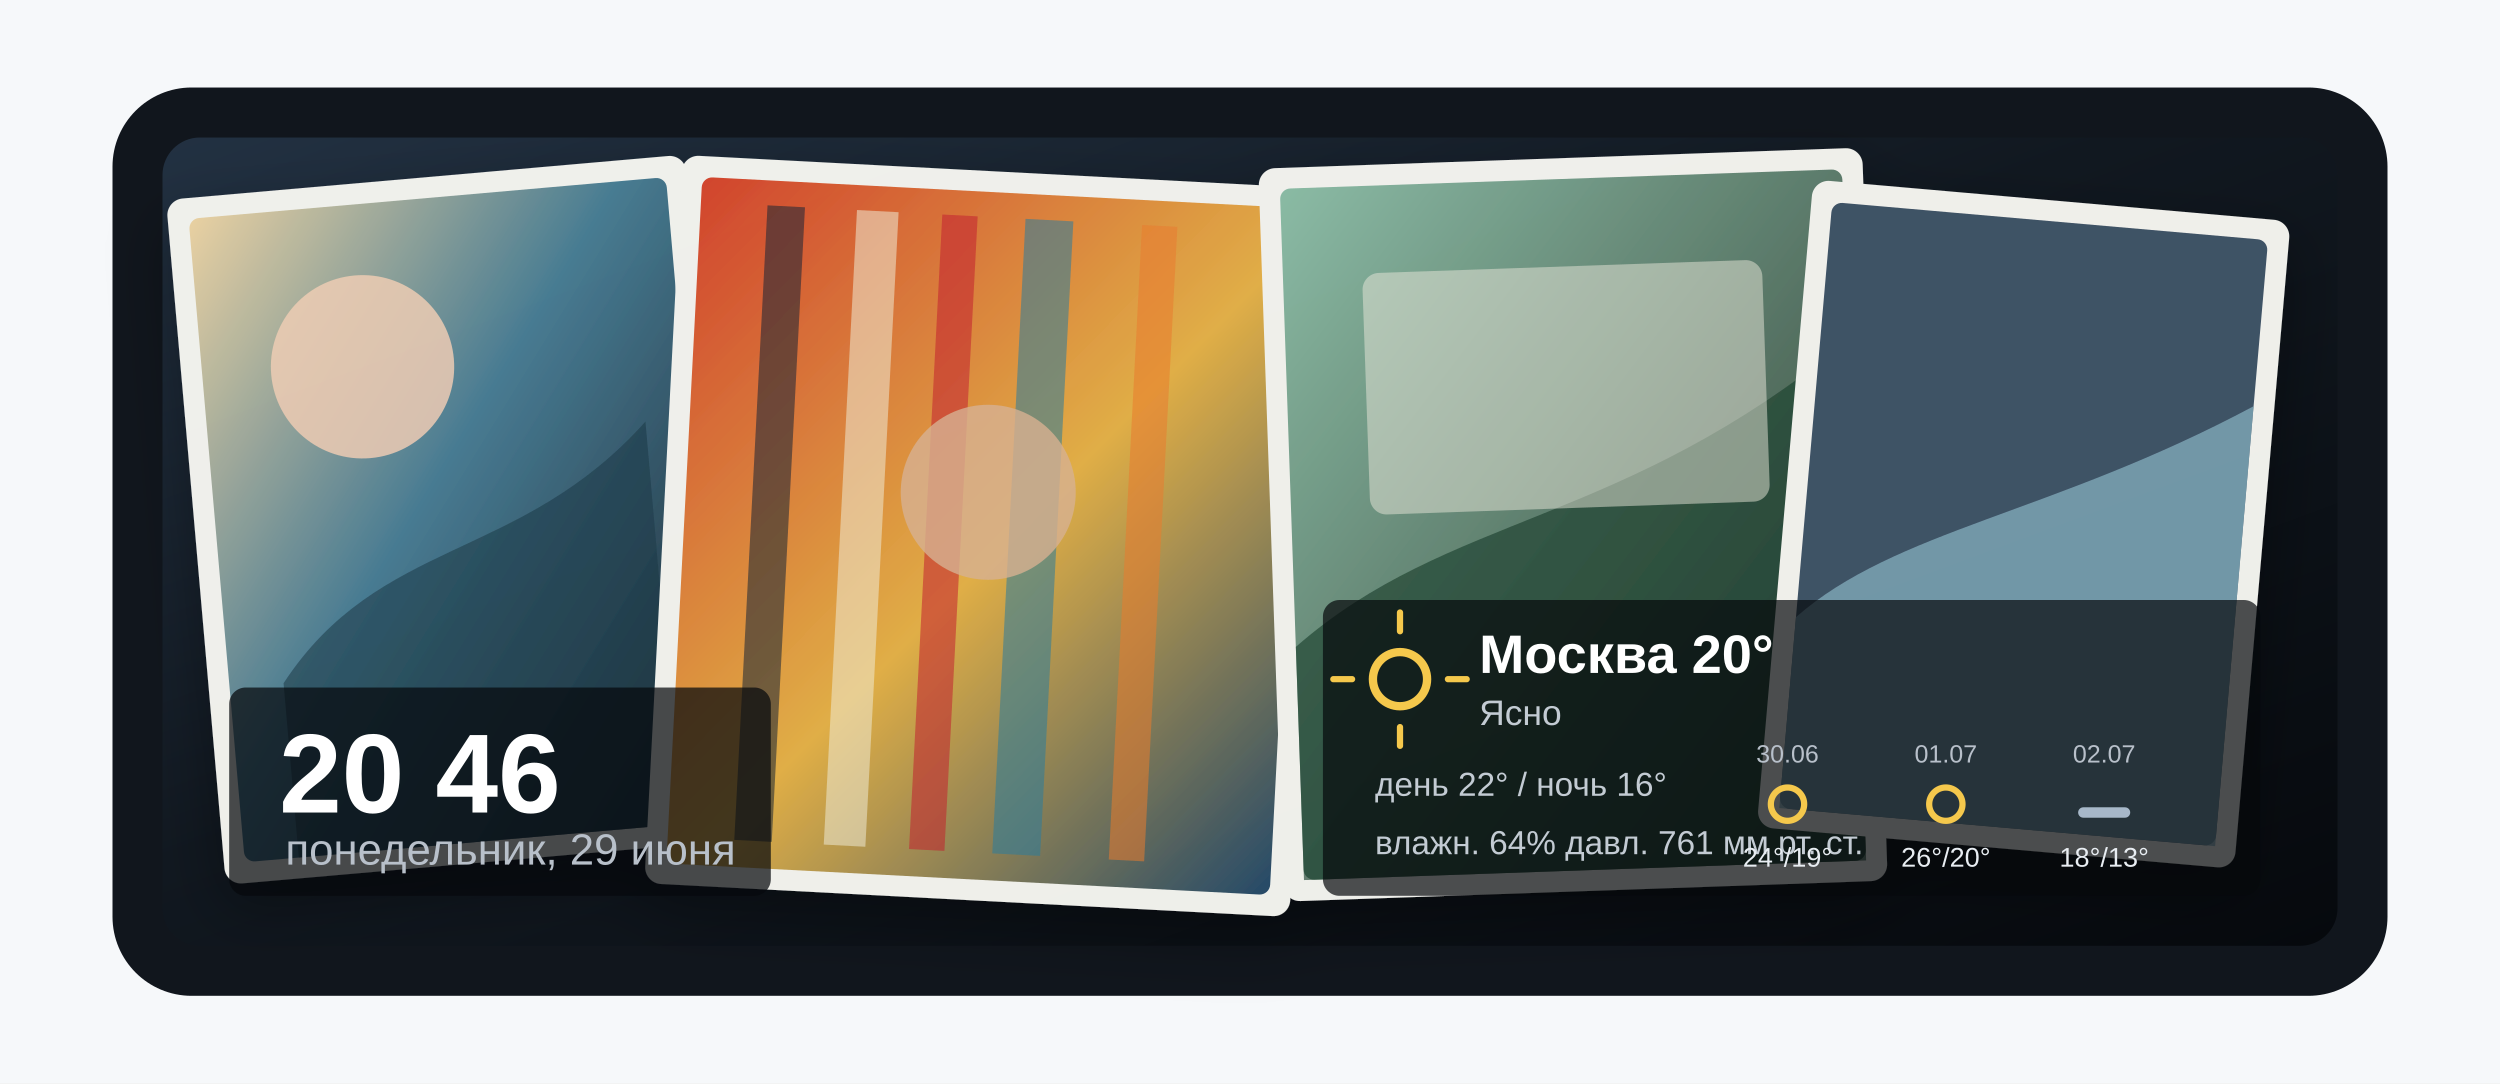
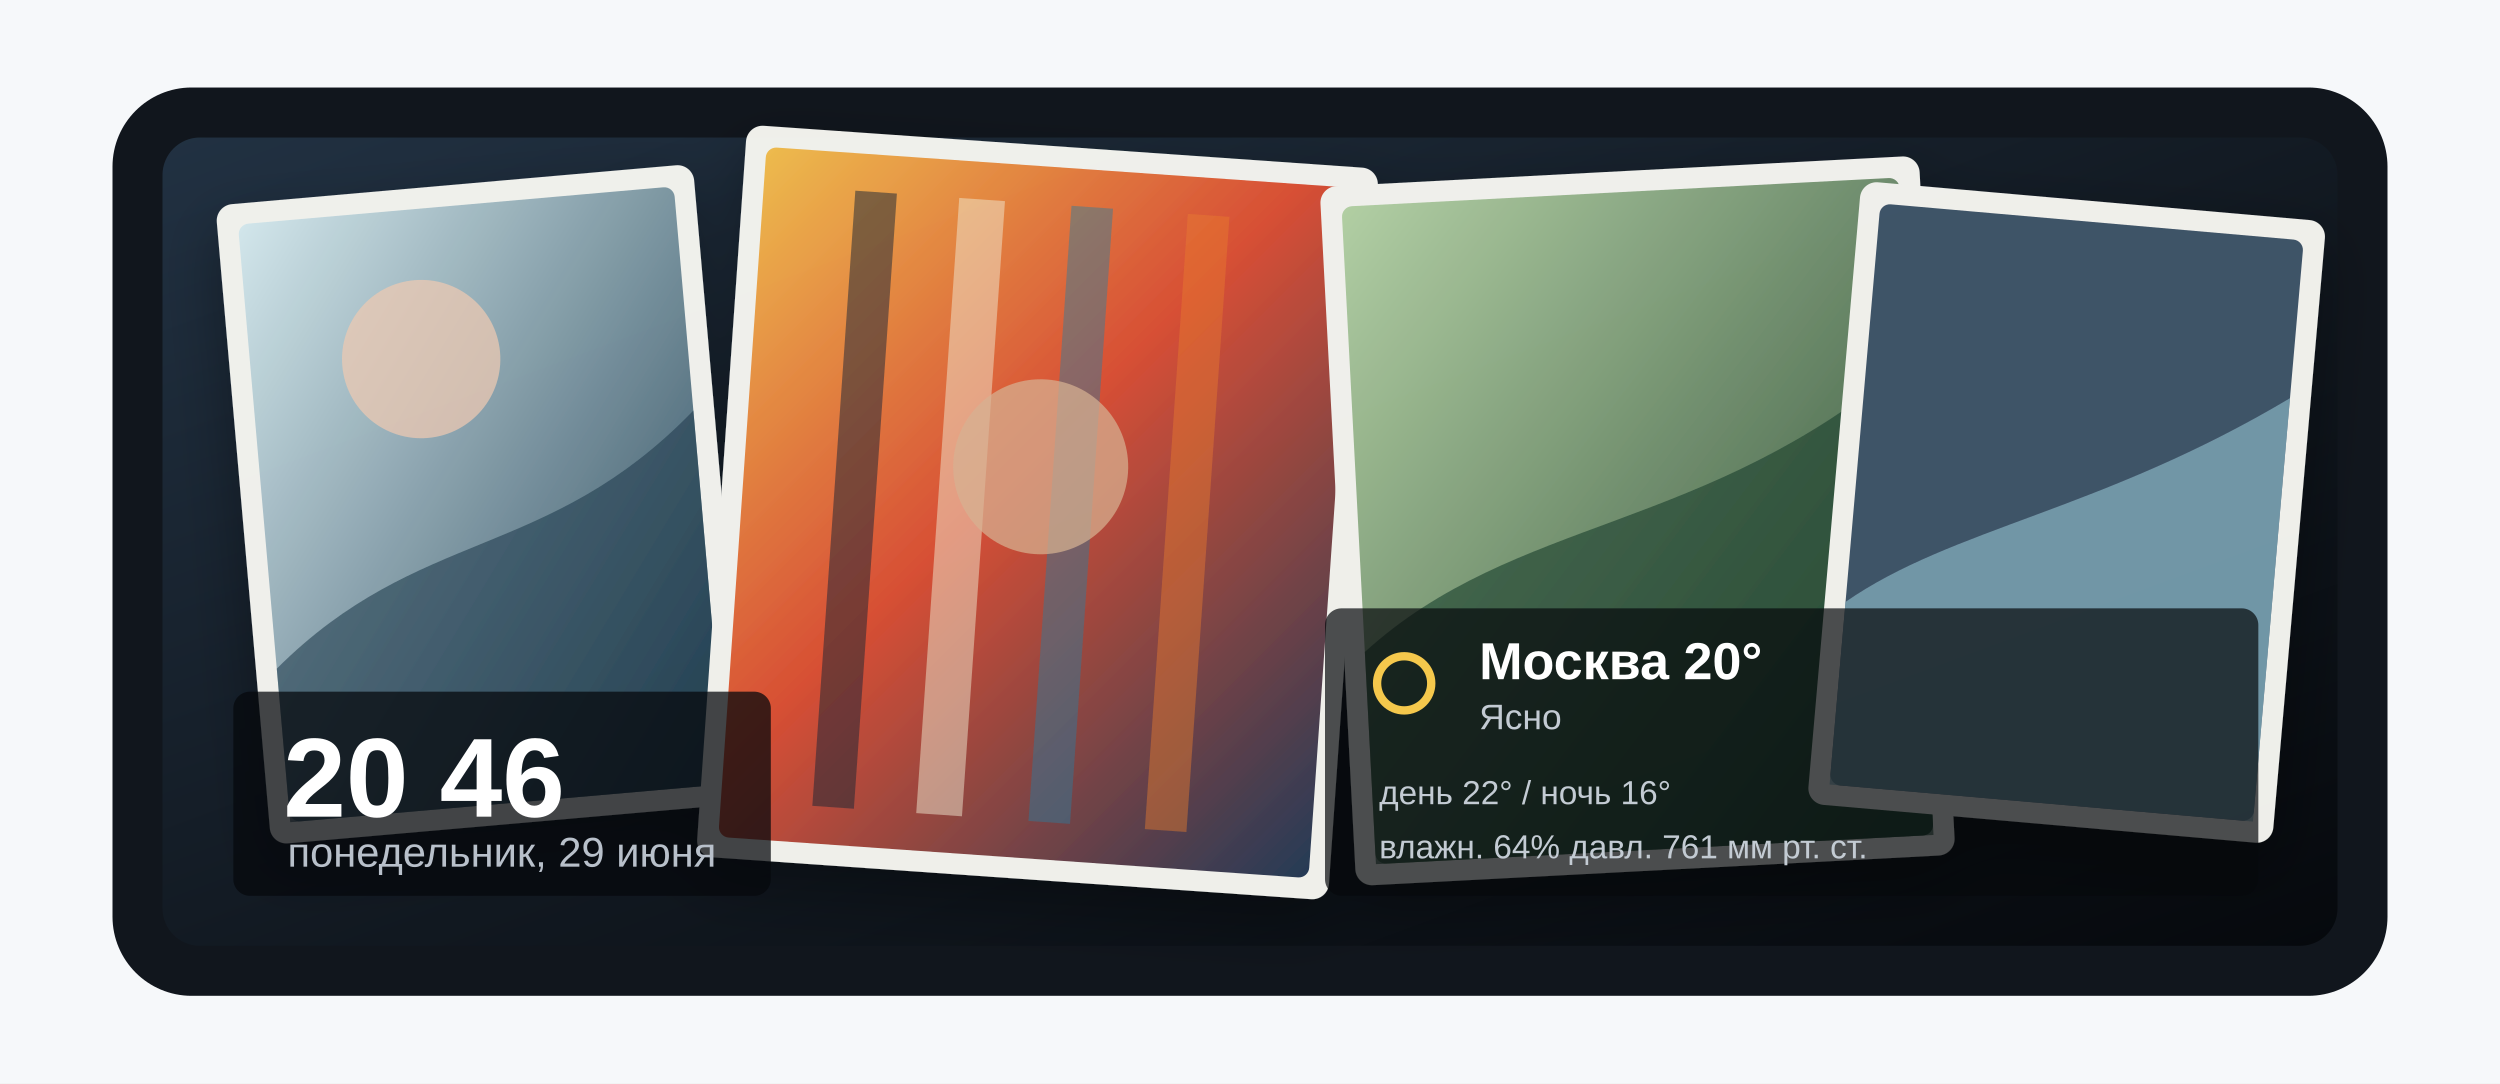
<svg xmlns="http://www.w3.org/2000/svg" width="1200" height="520" viewBox="0 0 1200 520" role="img" aria-labelledby="title desc">
  <defs>
-     <linearGradient id="sky" x1="0" y1="0" x2="1" y2="1">
-       <stop offset="0" stop-color="#223142" />
-       <stop offset="0.45" stop-color="#111820" />
+     <linearGradient id="screen" x1="0" y1="0" x2="1" y2="1">
+       <stop offset="0" stop-color="#213142" />
+       <stop offset="0.55" stop-color="#111820" />
      <stop offset="1" stop-color="#06090d" />
    </linearGradient>
-     <linearGradient id="photoA" x1="0" y1="0" x2="1" y2="1">
-       <stop offset="0" stop-color="#f2d7a6" />
-       <stop offset="0.45" stop-color="#4a7f96" />
-       <stop offset="1" stop-color="#18242e" />
+     <linearGradient id="photo1" x1="0" y1="0" x2="1" y2="1">
+       <stop offset="0" stop-color="#d9edf2" />
+       <stop offset="1" stop-color="#28485a" />
    </linearGradient>
-     <linearGradient id="photoB" x1="0" y1="0" x2="1" y2="1">
-       <stop offset="0" stop-color="#d9452d" />
-       <stop offset="0.52" stop-color="#e8b448" />
-       <stop offset="1" stop-color="#264b6b" />
+     <linearGradient id="photo2" x1="0" y1="0" x2="1" y2="1">
+       <stop offset="0" stop-color="#f6c04f" />
+       <stop offset="0.45" stop-color="#df5135" />
+       <stop offset="1" stop-color="#253b58" />
    </linearGradient>
-     <linearGradient id="photoC" x1="0" y1="0" x2="1" y2="1">
-       <stop offset="0" stop-color="#8fc1a9" />
-       <stop offset="1" stop-color="#2d3b31" />
+     <linearGradient id="photo3" x1="0" y1="0" x2="1" y2="1">
+       <stop offset="0" stop-color="#b8d6a8" />
+       <stop offset="1" stop-color="#2a4a35" />
    </linearGradient>
    <filter id="shadow" x="-20%" y="-20%" width="140%" height="140%">
      <feDropShadow dx="0" dy="12" stdDeviation="14" flood-color="#000" flood-opacity="0.35" />
    </filter>
  </defs>
  <rect width="1200" height="520" fill="#f6f8fa" />
  <rect x="54" y="42" width="1092" height="436" rx="38" fill="#11161d" />
-   <rect x="78" y="66" width="1044" height="388" rx="18" fill="url(#sky)" />
+   <rect x="78" y="66" width="1044" height="388" rx="18" fill="url(#screen)" />
  <g filter="url(#shadow)" opacity="0.96">
-     <g transform="translate(94 84) rotate(-5 130 170)">
-       <rect width="250" height="330" rx="8" fill="#f8f8f3" />
-       <rect x="10" y="10" width="230" height="310" rx="5" fill="url(#photoA)" />
-       <circle cx="87" cy="88" r="44" fill="#f6d2b8" opacity="0.85" />
-       <path d="M36 236 C88 170, 154 188, 220 126 L220 320 L36 320 Z" fill="#1b3a47" opacity="0.55" />
+     <g transform="translate(116 88) rotate(-5 116 150)">
+       <rect width="230" height="308" rx="8" fill="#f8f8f3" />
+       <rect x="10" y="10" width="210" height="288" rx="5" fill="url(#photo1)" />
+       <circle cx="92" cy="82" r="38" fill="#f4cfb7" opacity="0.75" />
+       <path d="M10 224 C84 162, 144 184, 220 118 L220 298 L10 298 Z" fill="#1f3d4d" opacity="0.58" />
    </g>
-     <g transform="translate(318 82) rotate(3 150 180)">
-       <rect width="310" height="350" rx="8" fill="#f8f8f3" />
-       <rect x="10" y="10" width="290" height="330" rx="5" fill="url(#photoB)" />
-       <g opacity="0.55">
-         <rect x="42" y="22" width="18" height="305" fill="#152435" />
-         <rect x="85" y="22" width="20" height="305" fill="#f5f0d8" />
-         <rect x="126" y="22" width="17" height="305" fill="#c9202f" />
-         <rect x="166" y="22" width="23" height="305" fill="#2b80a1" />
-         <rect x="222" y="22" width="17" height="305" fill="#f07f2e" />
-       </g>
-       <circle cx="155" cy="154" r="42" fill="#deb796" opacity="0.8" />
+     <g transform="translate(346 70) rotate(4 152 176)">
+       <rect width="304" height="352" rx="8" fill="#f8f8f3" />
+       <rect x="10" y="10" width="284" height="332" rx="5" fill="url(#photo2)" />
+       <rect x="54" y="28" width="20" height="296" fill="#152435" opacity="0.5" />
+       <rect x="104" y="28" width="22" height="296" fill="#f7f0d6" opacity="0.5" />
+       <rect x="158" y="28" width="20" height="296" fill="#2b80a1" opacity="0.45" />
+       <rect x="214" y="28" width="20" height="296" fill="#f07f2e" opacity="0.45" />
+       <circle cx="152" cy="154" r="42" fill="#deb796" opacity="0.72" />
    </g>
-     <g transform="translate(610 76) rotate(-2 140 175)">
-       <rect width="290" height="352" rx="8" fill="#f8f8f3" />
-       <rect x="10" y="10" width="270" height="332" rx="5" fill="url(#photoC)" />
-       <path d="M10 230 C86 168, 168 178, 280 92 L280 342 L10 342 Z" fill="#1c422f" opacity="0.65" />
-       <rect x="48" y="52" width="192" height="116" rx="8" fill="#f2efe2" opacity="0.5" />
+     <g transform="translate(642 82) rotate(-3 144 168)">
+       <rect width="288" height="336" rx="8" fill="#f8f8f3" />
+       <rect x="10" y="10" width="268" height="316" rx="5" fill="url(#photo3)" />
+       <path d="M10 224 C86 162, 176 176, 278 98 L278 326 L10 326 Z" fill="#1c422f" opacity="0.62" />
    </g>
-     <g transform="translate(856 96) rotate(5 120 160)">
-       <rect width="230" height="312" rx="8" fill="#f8f8f3" />
-       <rect x="10" y="10" width="210" height="292" rx="5" fill="#405468" />
-       <path d="M10 210 C54 164, 128 150, 220 90 L220 302 L10 302 Z" fill="#88b4c4" opacity="0.75" />
+     <g transform="translate(880 96) rotate(5 112 150)">
+       <rect width="224" height="300" rx="8" fill="#f8f8f3" />
+       <rect x="10" y="10" width="204" height="280" rx="5" fill="#41566b" />
+       <path d="M10 202 C58 162, 128 148, 214 86 L214 290 L10 290 Z" fill="#8bb8c8" opacity="0.7" />
    </g>
  </g>
-   <g>
-     <rect x="110" y="330" width="260" height="100" rx="8" fill="#05080c" opacity="0.72" />
-     <text x="134" y="390" font-family="Segoe UI, Arial, sans-serif" font-size="54" font-weight="700" fill="#fff">20 46</text>
-     <text x="137" y="415" font-family="Segoe UI, Arial, sans-serif" font-size="21" fill="#b8c0ca">понедельник, 29 июня</text>
-   </g>
-   <g>
-     <rect x="635" y="288" width="450" height="142" rx="8" fill="#05080c" opacity="0.70" />
-     <circle cx="672" cy="326" r="13" fill="none" stroke="#f5c84c" stroke-width="4" />
-     <g stroke="#f5c84c" stroke-width="3" stroke-linecap="round">
-       <line x1="672" y1="303" x2="672" y2="294" />
-       <line x1="672" y1="358" x2="672" y2="349" />
-       <line x1="649" y1="326" x2="640" y2="326" />
-       <line x1="704" y1="326" x2="695" y2="326" />
-     </g>
-     <text x="710" y="323" font-family="Segoe UI, Arial, sans-serif" font-size="26" font-weight="700" fill="#fff">Москва 20°</text>
-     <text x="710" y="348" font-family="Segoe UI, Arial, sans-serif" font-size="17" fill="#c3cbd3">Ясно</text>
-     <text x="660" y="382" font-family="Segoe UI, Arial, sans-serif" font-size="16" fill="#c3cbd3">день 22° / ночь 16°</text>
-     <text x="660" y="410" font-family="Segoe UI, Arial, sans-serif" font-size="16" fill="#c3cbd3">влажн. 64%   давл. 761 мм рт. ст.</text>
-     <g font-family="Segoe UI, Arial, sans-serif" text-anchor="middle">
-       <g transform="translate(858 374)">
-         <text y="-8" font-size="12" fill="#b8c0ca">30.06</text>
-         <circle cy="12" r="8" fill="none" stroke="#f5c84c" stroke-width="3" />
-         <text y="42" font-size="13" fill="#e8edf2">24°/19°</text>
-       </g>
-       <g transform="translate(934 374)">
-         <text y="-8" font-size="12" fill="#b8c0ca">01.07</text>
-         <circle cy="12" r="8" fill="none" stroke="#f5c84c" stroke-width="3" />
-         <text y="42" font-size="13" fill="#e8edf2">26°/20°</text>
-       </g>
-       <g transform="translate(1010 374)">
-         <text y="-8" font-size="12" fill="#b8c0ca">02.07</text>
-         <path d="M-10 16 H10" stroke="#a7b8c9" stroke-width="5" stroke-linecap="round" />
-         <text y="42" font-size="13" fill="#e8edf2">18°/13°</text>
-       </g>
-     </g>
-   </g>
+   <rect x="112" y="332" width="258" height="98" rx="8" fill="#05080c" opacity="0.74" />
+   <text x="136" y="392" font-family="Segoe UI, Arial, sans-serif" font-size="54" font-weight="700" fill="#fff">20 46</text>
+   <text x="138" y="416" font-family="Segoe UI, Arial, sans-serif" font-size="20" fill="#b8c0ca">понедельник, 29 июня</text>
+   <rect x="636" y="292" width="448" height="138" rx="8" fill="#05080c" opacity="0.70" />
+   <circle cx="674" cy="328" r="13" fill="none" stroke="#f5c84c" stroke-width="4" />
+   <text x="710" y="326" font-family="Segoe UI, Arial, sans-serif" font-size="25" font-weight="700" fill="#fff">Москва 20°</text>
+   <text x="710" y="350" font-family="Segoe UI, Arial, sans-serif" font-size="17" fill="#c3cbd3">Ясно</text>
+   <text x="662" y="386" font-family="Segoe UI, Arial, sans-serif" font-size="16" fill="#c3cbd3">день 22° / ночь 16°</text>
+   <text x="662" y="412" font-family="Segoe UI, Arial, sans-serif" font-size="16" fill="#c3cbd3">влажн. 64%   давл. 761 мм рт. ст.</text>
</svg>
